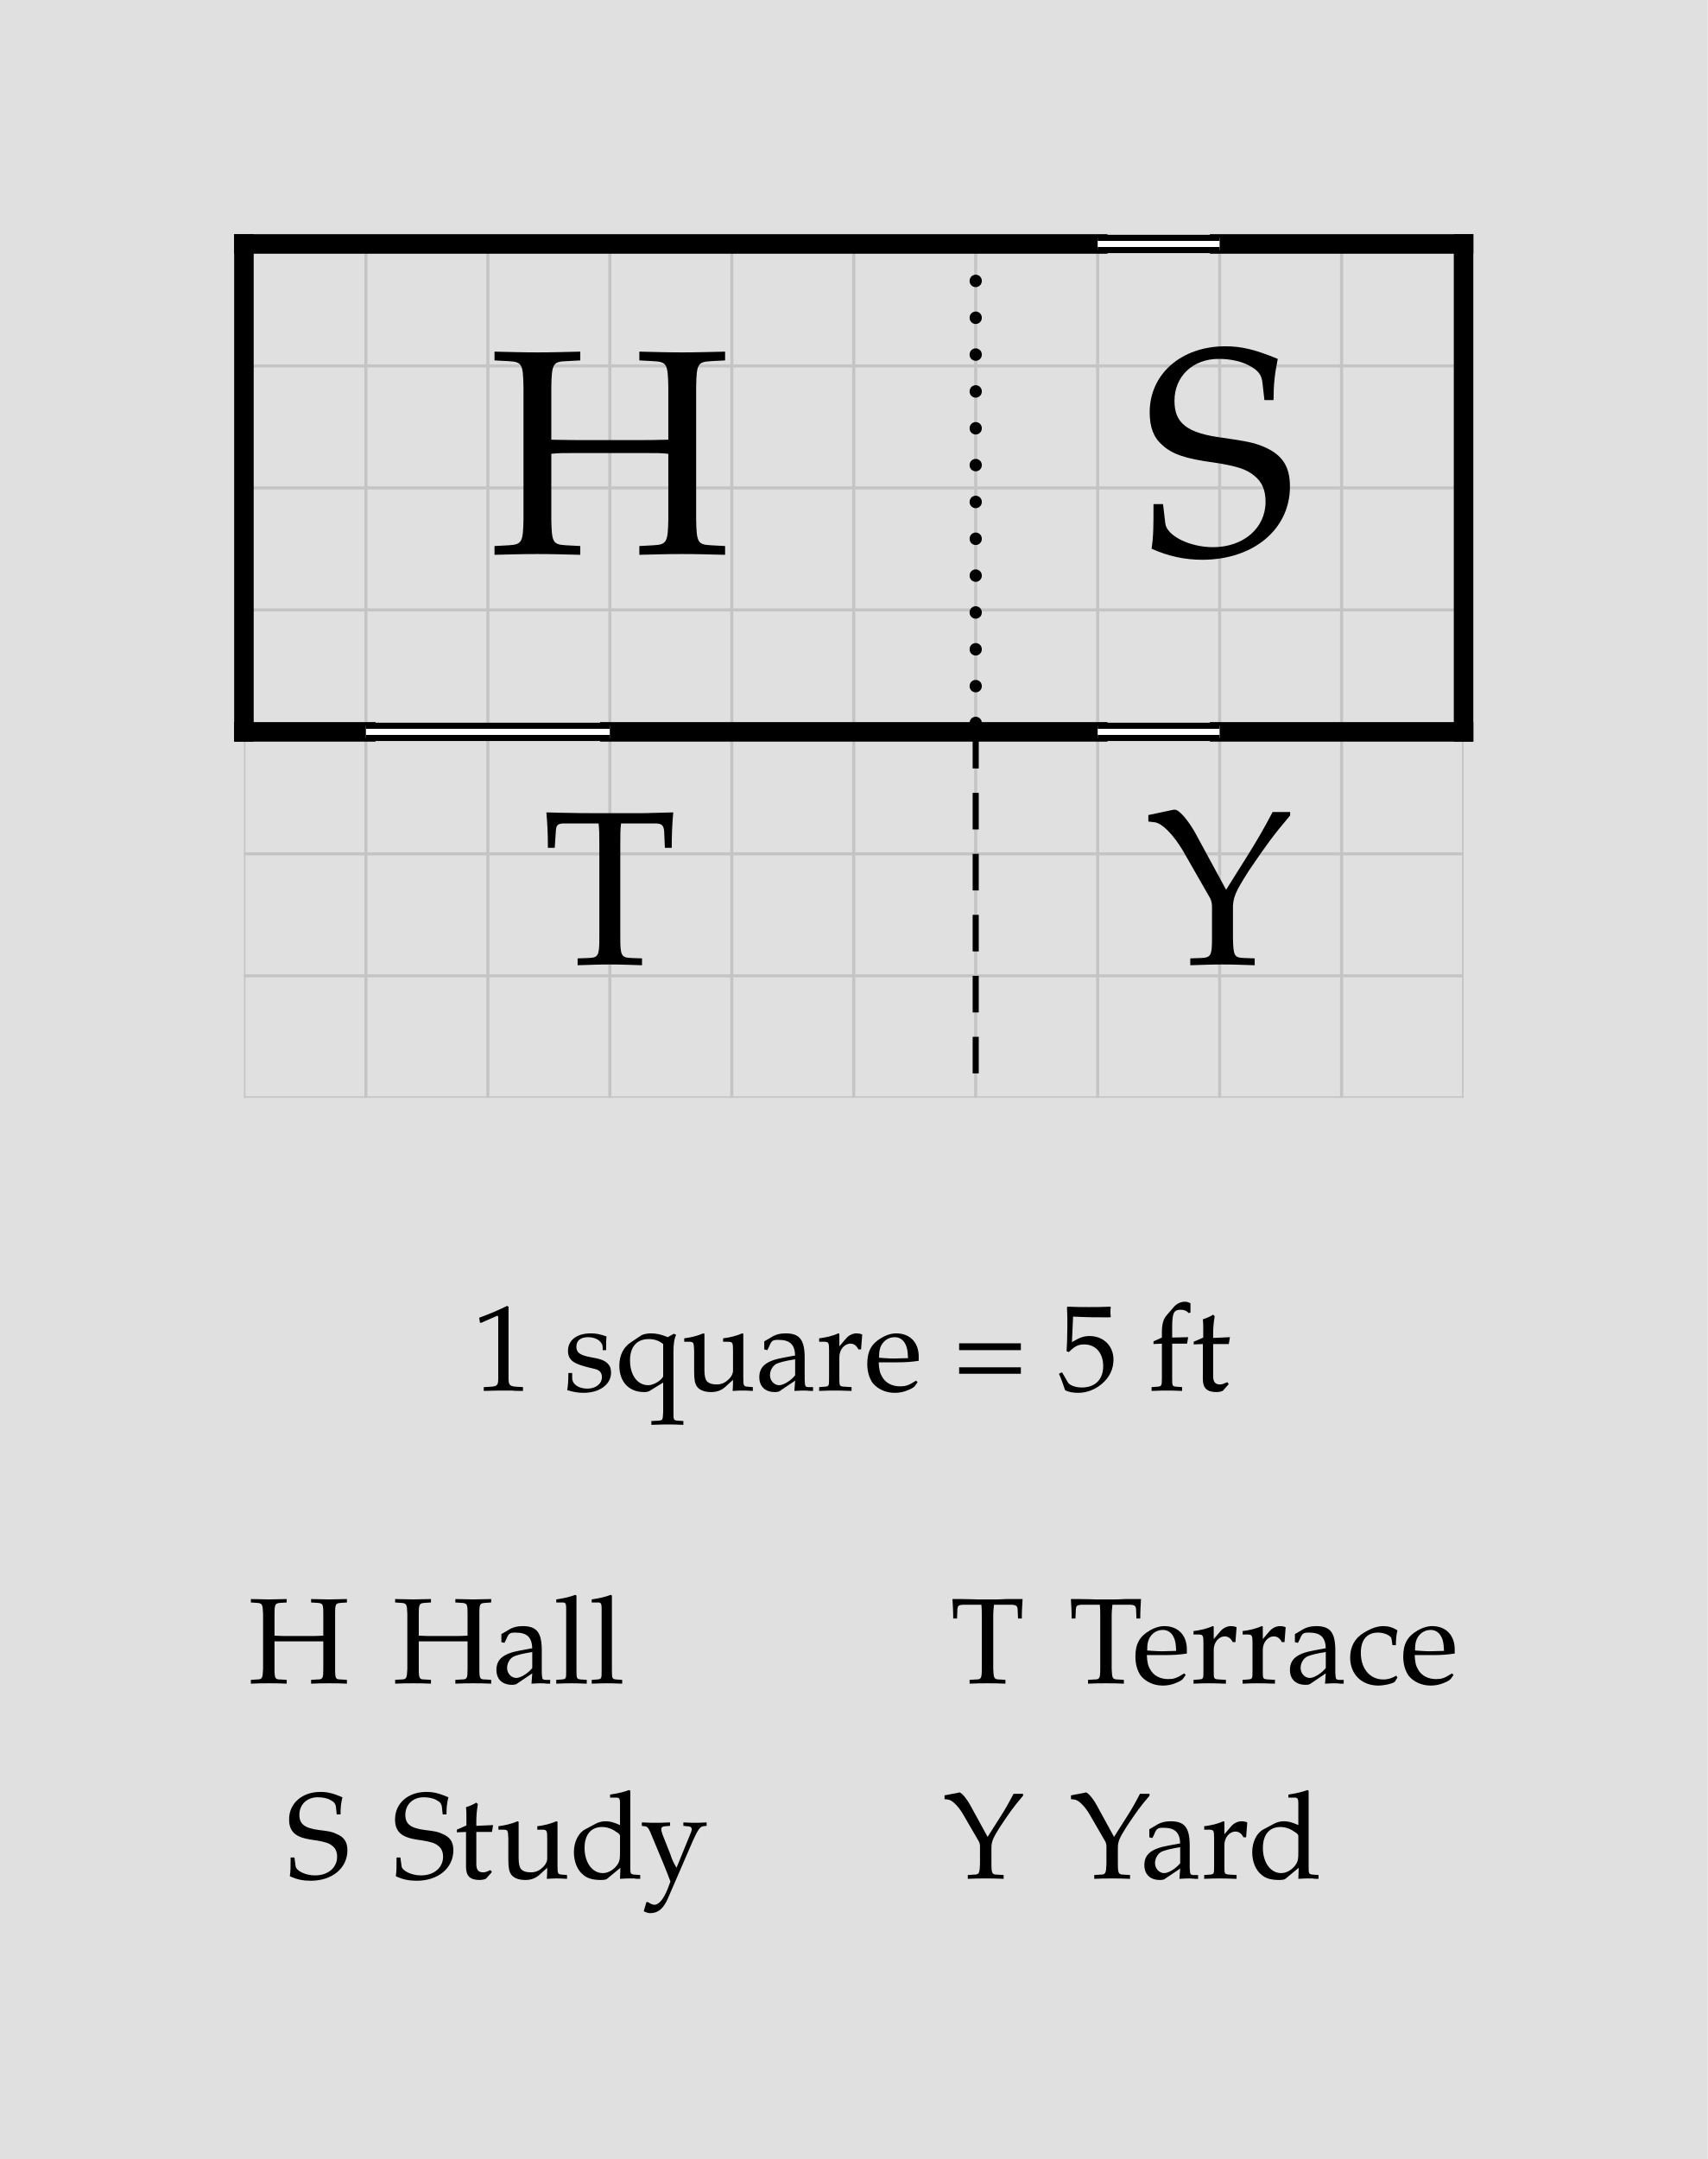
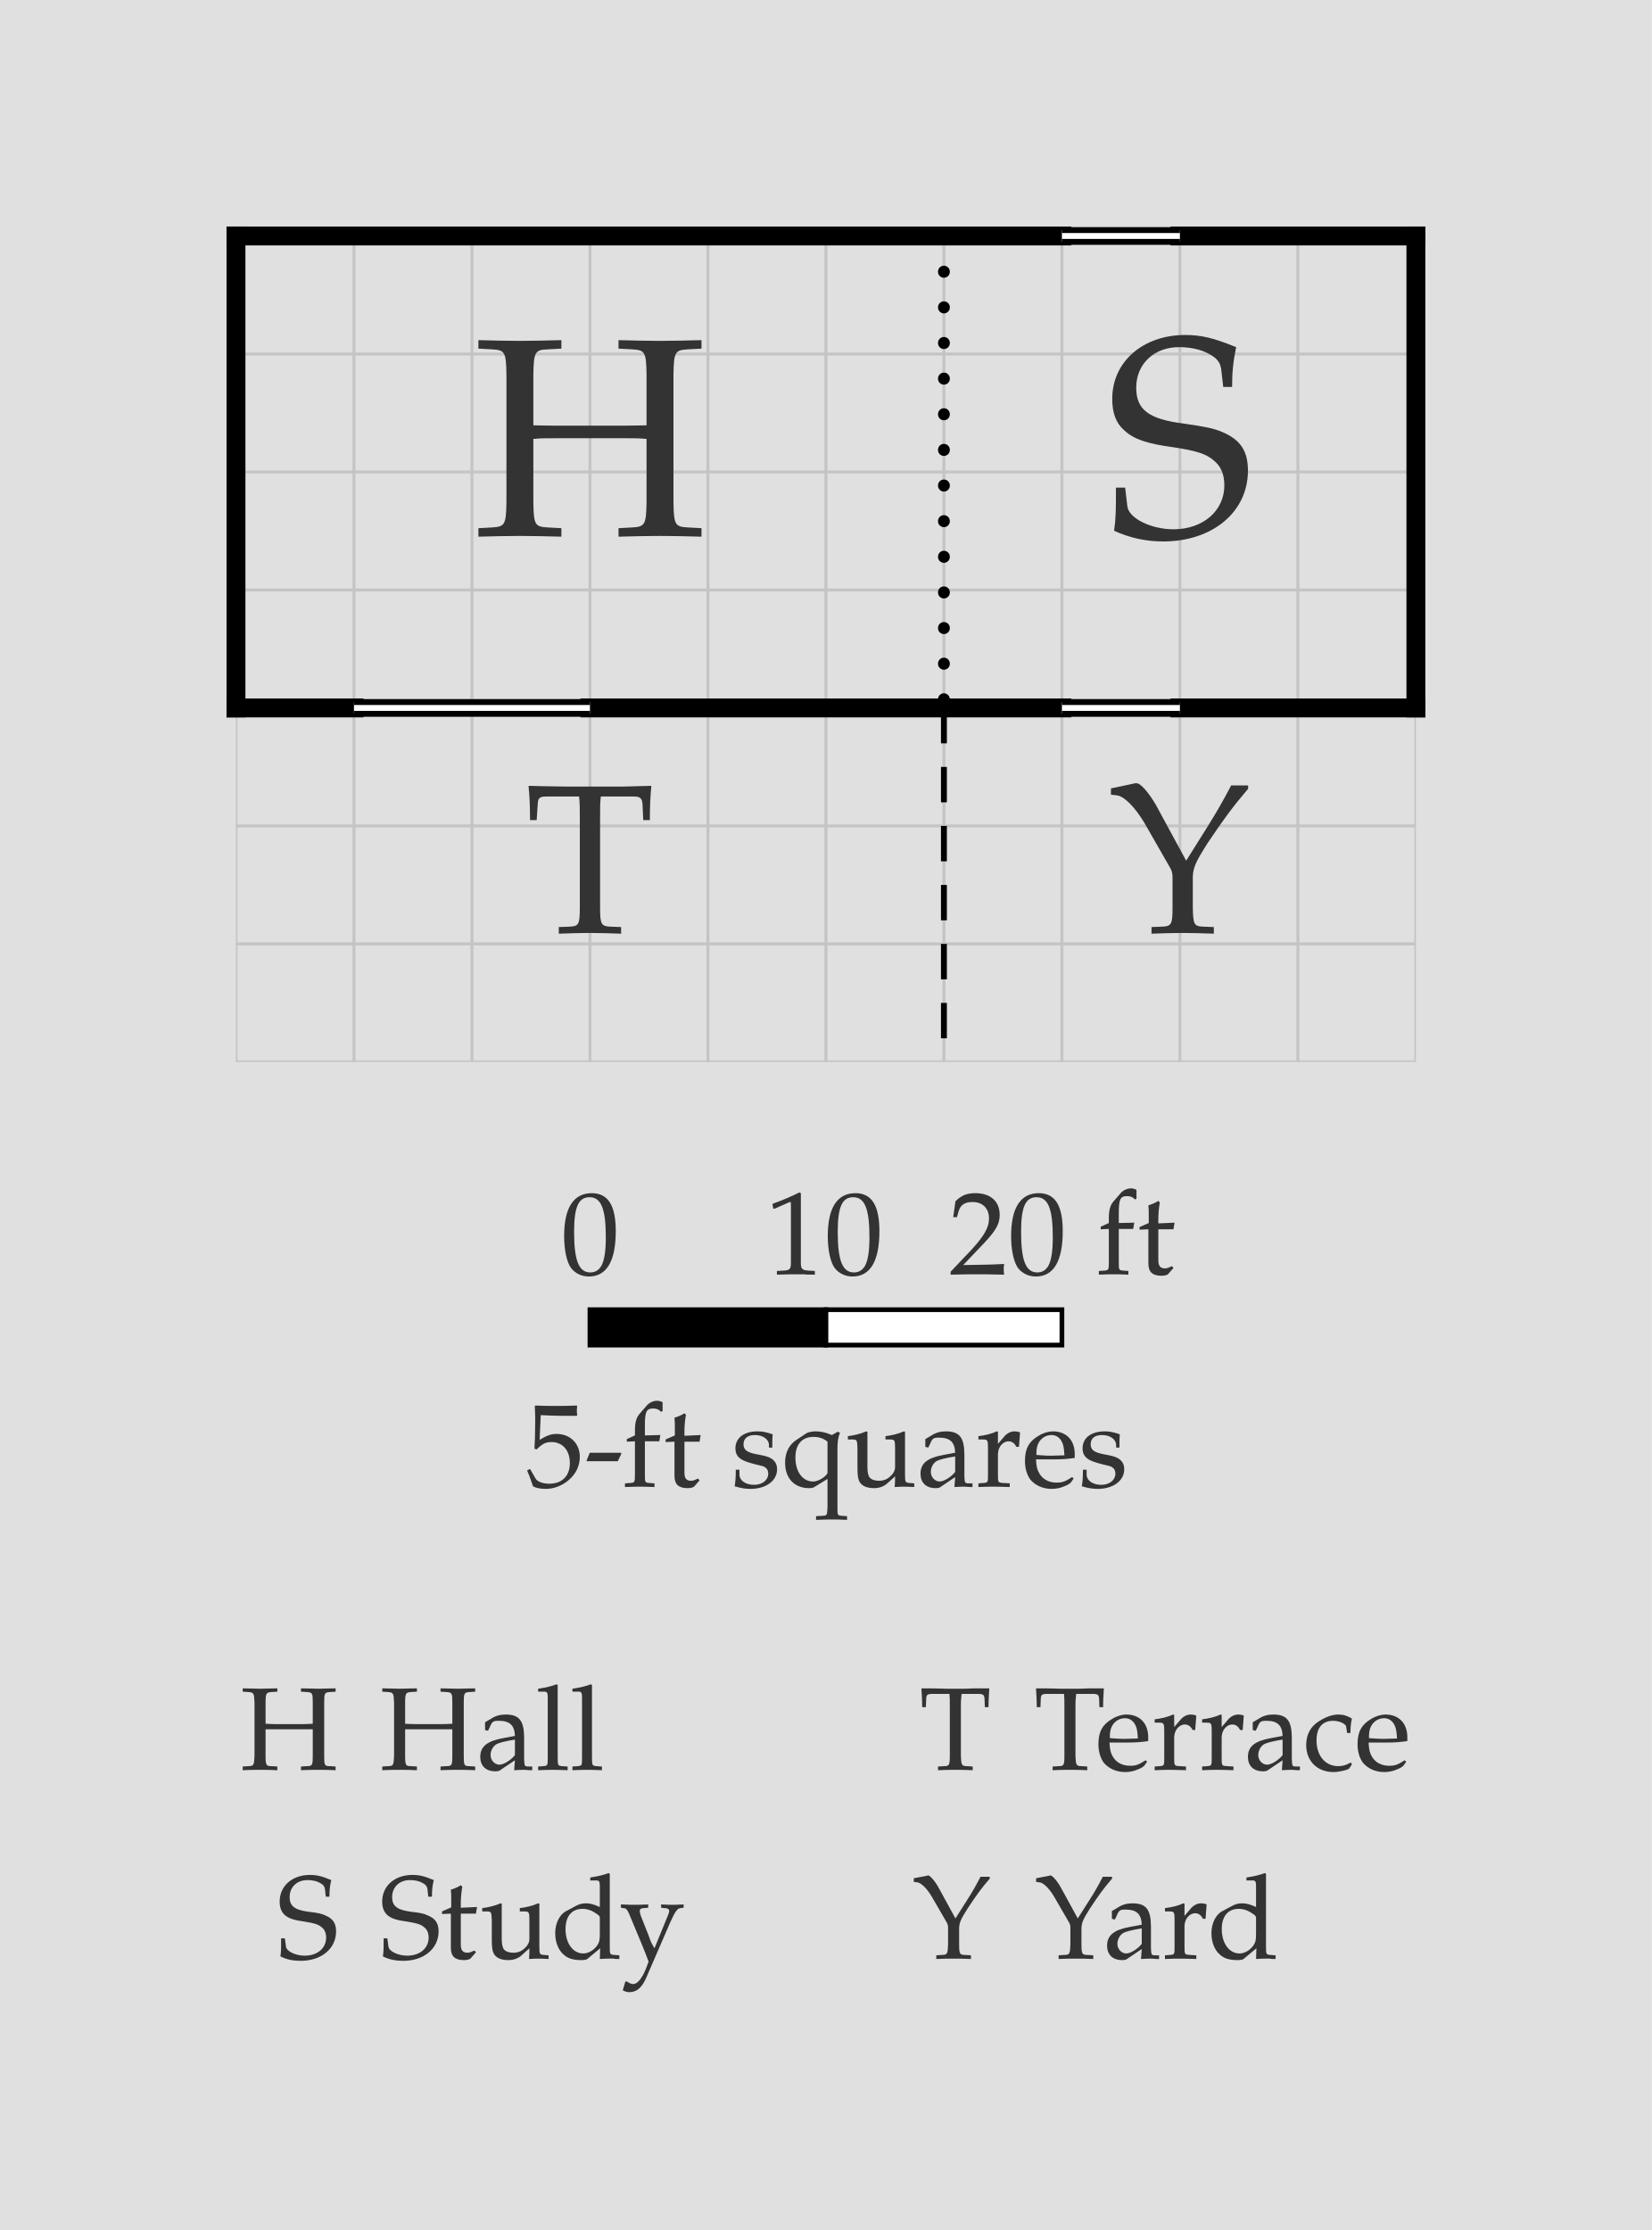
- <svg xmlns="http://www.w3.org/2000/svg" width="700" height="885" viewBox="-10 -10 70 88.5" font-family="Palatino, Georgia, Times New Roman, serif" font-weight="400" fill="black">
-   <rect x="-10" y="-10" width="70" height="88.5" fill="#e0e0e0" />
+ <svg xmlns="http://www.w3.org/2000/svg" width="700" height="945" viewBox="-10 -10 70 94.5" font-family="Palatino, Georgia, Times New Roman, serif" font-weight="400" fill="black">
+   <rect x="-10" y="-10" width="70" height="94.5" fill="#e0e0e0" />
  <defs>
    <clipPath id="plan-grid">
      <path d="M0 0h30v20h-30z M30 0h20v20h-20z M0 20h30v15h-30z M30 20h20v15h-20z" />
    </clipPath>
  </defs>
  <g class="grid" clip-path="url(#plan-grid)" stroke="#c4c4c4" stroke-width="0.125">
    <line x1="0" y1="0" x2="0" y2="35" />
    <line x1="5" y1="0" x2="5" y2="35" />
    <line x1="10" y1="0" x2="10" y2="35" />
    <line x1="15" y1="0" x2="15" y2="35" />
    <line x1="20" y1="0" x2="20" y2="35" />
    <line x1="25" y1="0" x2="25" y2="35" />
    <line x1="30" y1="0" x2="30" y2="35" />
    <line x1="35" y1="0" x2="35" y2="35" />
    <line x1="40" y1="0" x2="40" y2="35" />
    <line x1="45" y1="0" x2="45" y2="35" />
    <line x1="50" y1="0" x2="50" y2="35" />
    <line x1="0" y1="0" x2="50" y2="0" />
    <line x1="0" y1="5" x2="50" y2="5" />
    <line x1="0" y1="10" x2="50" y2="10" />
    <line x1="0" y1="15" x2="50" y2="15" />
    <line x1="0" y1="20" x2="50" y2="20" />
    <line x1="0" y1="25" x2="50" y2="25" />
    <line x1="0" y1="30" x2="50" y2="30" />
    <line x1="0" y1="35" x2="50" y2="35" />
  </g>
  <line class="wall exterior" x1="0" y1="0" x2="0" y2="20" stroke="black" stroke-width="0.8" stroke-linecap="square" />
  <line class="wall exterior" x1="0" y1="0" x2="35" y2="0" stroke="black" stroke-width="0.8" stroke-linecap="square" />
  <line class="wall exterior" x1="0" y1="20" x2="5" y2="20" stroke="black" stroke-width="0.8" stroke-linecap="square" />
  <line class="wall exterior" x1="15" y1="20" x2="35" y2="20" stroke="black" stroke-width="0.8" stroke-linecap="square" />
  <line class="wall exterior" x1="40" y1="0" x2="50" y2="0" stroke="black" stroke-width="0.8" stroke-linecap="square" />
  <line class="wall exterior" x1="40" y1="20" x2="50" y2="20" stroke="black" stroke-width="0.8" stroke-linecap="square" />
  <line class="wall exterior" x1="50" y1="0" x2="50" y2="20" stroke="black" stroke-width="0.8" stroke-linecap="square" />
-   <text data-room="hall" x="15" y="10" text-anchor="middle" dominant-baseline="central" font-size="12">H</text>
-   <text data-room="study" x="40" y="10" text-anchor="middle" dominant-baseline="central" font-size="12">S</text>
-   <text data-room="terrace" x="15" y="27.5" text-anchor="middle" dominant-baseline="central" font-size="9">T</text>
-   <text data-room="yard" x="40" y="27.5" text-anchor="middle" dominant-baseline="central" font-size="9">Y</text>
+   <text data-room="hall" x="15" y="10" text-anchor="middle" dominant-baseline="central" font-size="12" fill="#333333">H</text>
+   <text data-room="study" x="40" y="10" text-anchor="middle" dominant-baseline="central" font-size="12" fill="#333333">S</text>
+   <text data-room="terrace" x="15" y="27.5" text-anchor="middle" dominant-baseline="central" font-size="9" fill="#333333">T</text>
+   <text data-room="yard" x="40" y="27.5" text-anchor="middle" dominant-baseline="central" font-size="9" fill="#333333">Y</text>
  <line class="divider" x1="30" y1="20" x2="30" y2="35" stroke="black" stroke-width="0.25" stroke-dasharray="1.5 1" />
  <line class="window-fill" x1="5" y1="20" x2="15" y2="20" stroke="white" stroke-width="0.5" />
  <line class="window" x1="5" y1="19.75" x2="15" y2="19.75" stroke="black" stroke-width="0.25" />
  <line class="window" x1="5" y1="20.25" x2="15" y2="20.25" stroke="black" stroke-width="0.25" />
  <line class="window-fill" x1="35" y1="0" x2="40" y2="0" stroke="white" stroke-width="0.5" />
  <line class="window" x1="35" y1="-0.25" x2="40" y2="-0.25" stroke="black" stroke-width="0.25" />
  <line class="window" x1="35" y1="0.25" x2="40" y2="0.25" stroke="black" stroke-width="0.25" />
  <line class="window-fill" x1="35" y1="20" x2="40" y2="20" stroke="white" stroke-width="0.5" />
  <line class="window" x1="35" y1="19.75" x2="40" y2="19.75" stroke="black" stroke-width="0.25" />
  <line class="window" x1="35" y1="20.25" x2="40" y2="20.25" stroke="black" stroke-width="0.25" />
  <line class="open" x1="30" y1="0" x2="30" y2="20" stroke="black" stroke-width="0.5" stroke-dasharray="0.01 1.5" stroke-linecap="round" />
-   <g class="scale" font-size="5">
-     <text x="9.348" y="47">1 square = 5 ft</text>
+   <g class="scale" font-size="5" fill="#333333">
+     <text x="13.765" y="44">0</text>
+     <text x="22.438" y="44">10</text>
+     <text x="30.206" y="44">20 ft</text>
+     <text x="12.273" y="53">5-ft squares</text>
+     <rect x="15" y="45.5" width="10" height="1.5" fill="black" stroke="black" stroke-width="0.2" />
+     <rect x="25" y="45.5" width="10" height="1.5" fill="white" stroke="black" stroke-width="0.2" />
  </g>
-   <g class="key" font-size="5">
-     <text x="0.175" y="59">H</text>
-     <text x="6.089" y="59">Hall</text>
+   <g class="key" font-size="5" fill="#333333">
+     <text x="0.175" y="65">H</text>
+     <text x="6.089" y="65">Hall</text>
  </g>
-   <g class="key" font-size="5">
-     <text x="1.728" y="67">S</text>
-     <text x="6.072" y="67">Study</text>
+   <g class="key" font-size="5" fill="#333333">
+     <text x="1.728" y="73">S</text>
+     <text x="6.072" y="73">Study</text>
  </g>
-   <g class="key" font-size="5">
-     <text x="28.952" y="59">T</text>
-     <text x="33.809" y="59">Terrace</text>
+   <g class="key" font-size="5" fill="#333333">
+     <text x="28.952" y="65">T</text>
+     <text x="33.809" y="65">Terrace</text>
  </g>
-   <g class="key" font-size="5">
-     <text x="28.674" y="67">Y</text>
-     <text x="33.858" y="67">Yard</text>
+   <g class="key" font-size="5" fill="#333333">
+     <text x="28.674" y="73">Y</text>
+     <text x="33.858" y="73">Yard</text>
  </g>
</svg>
